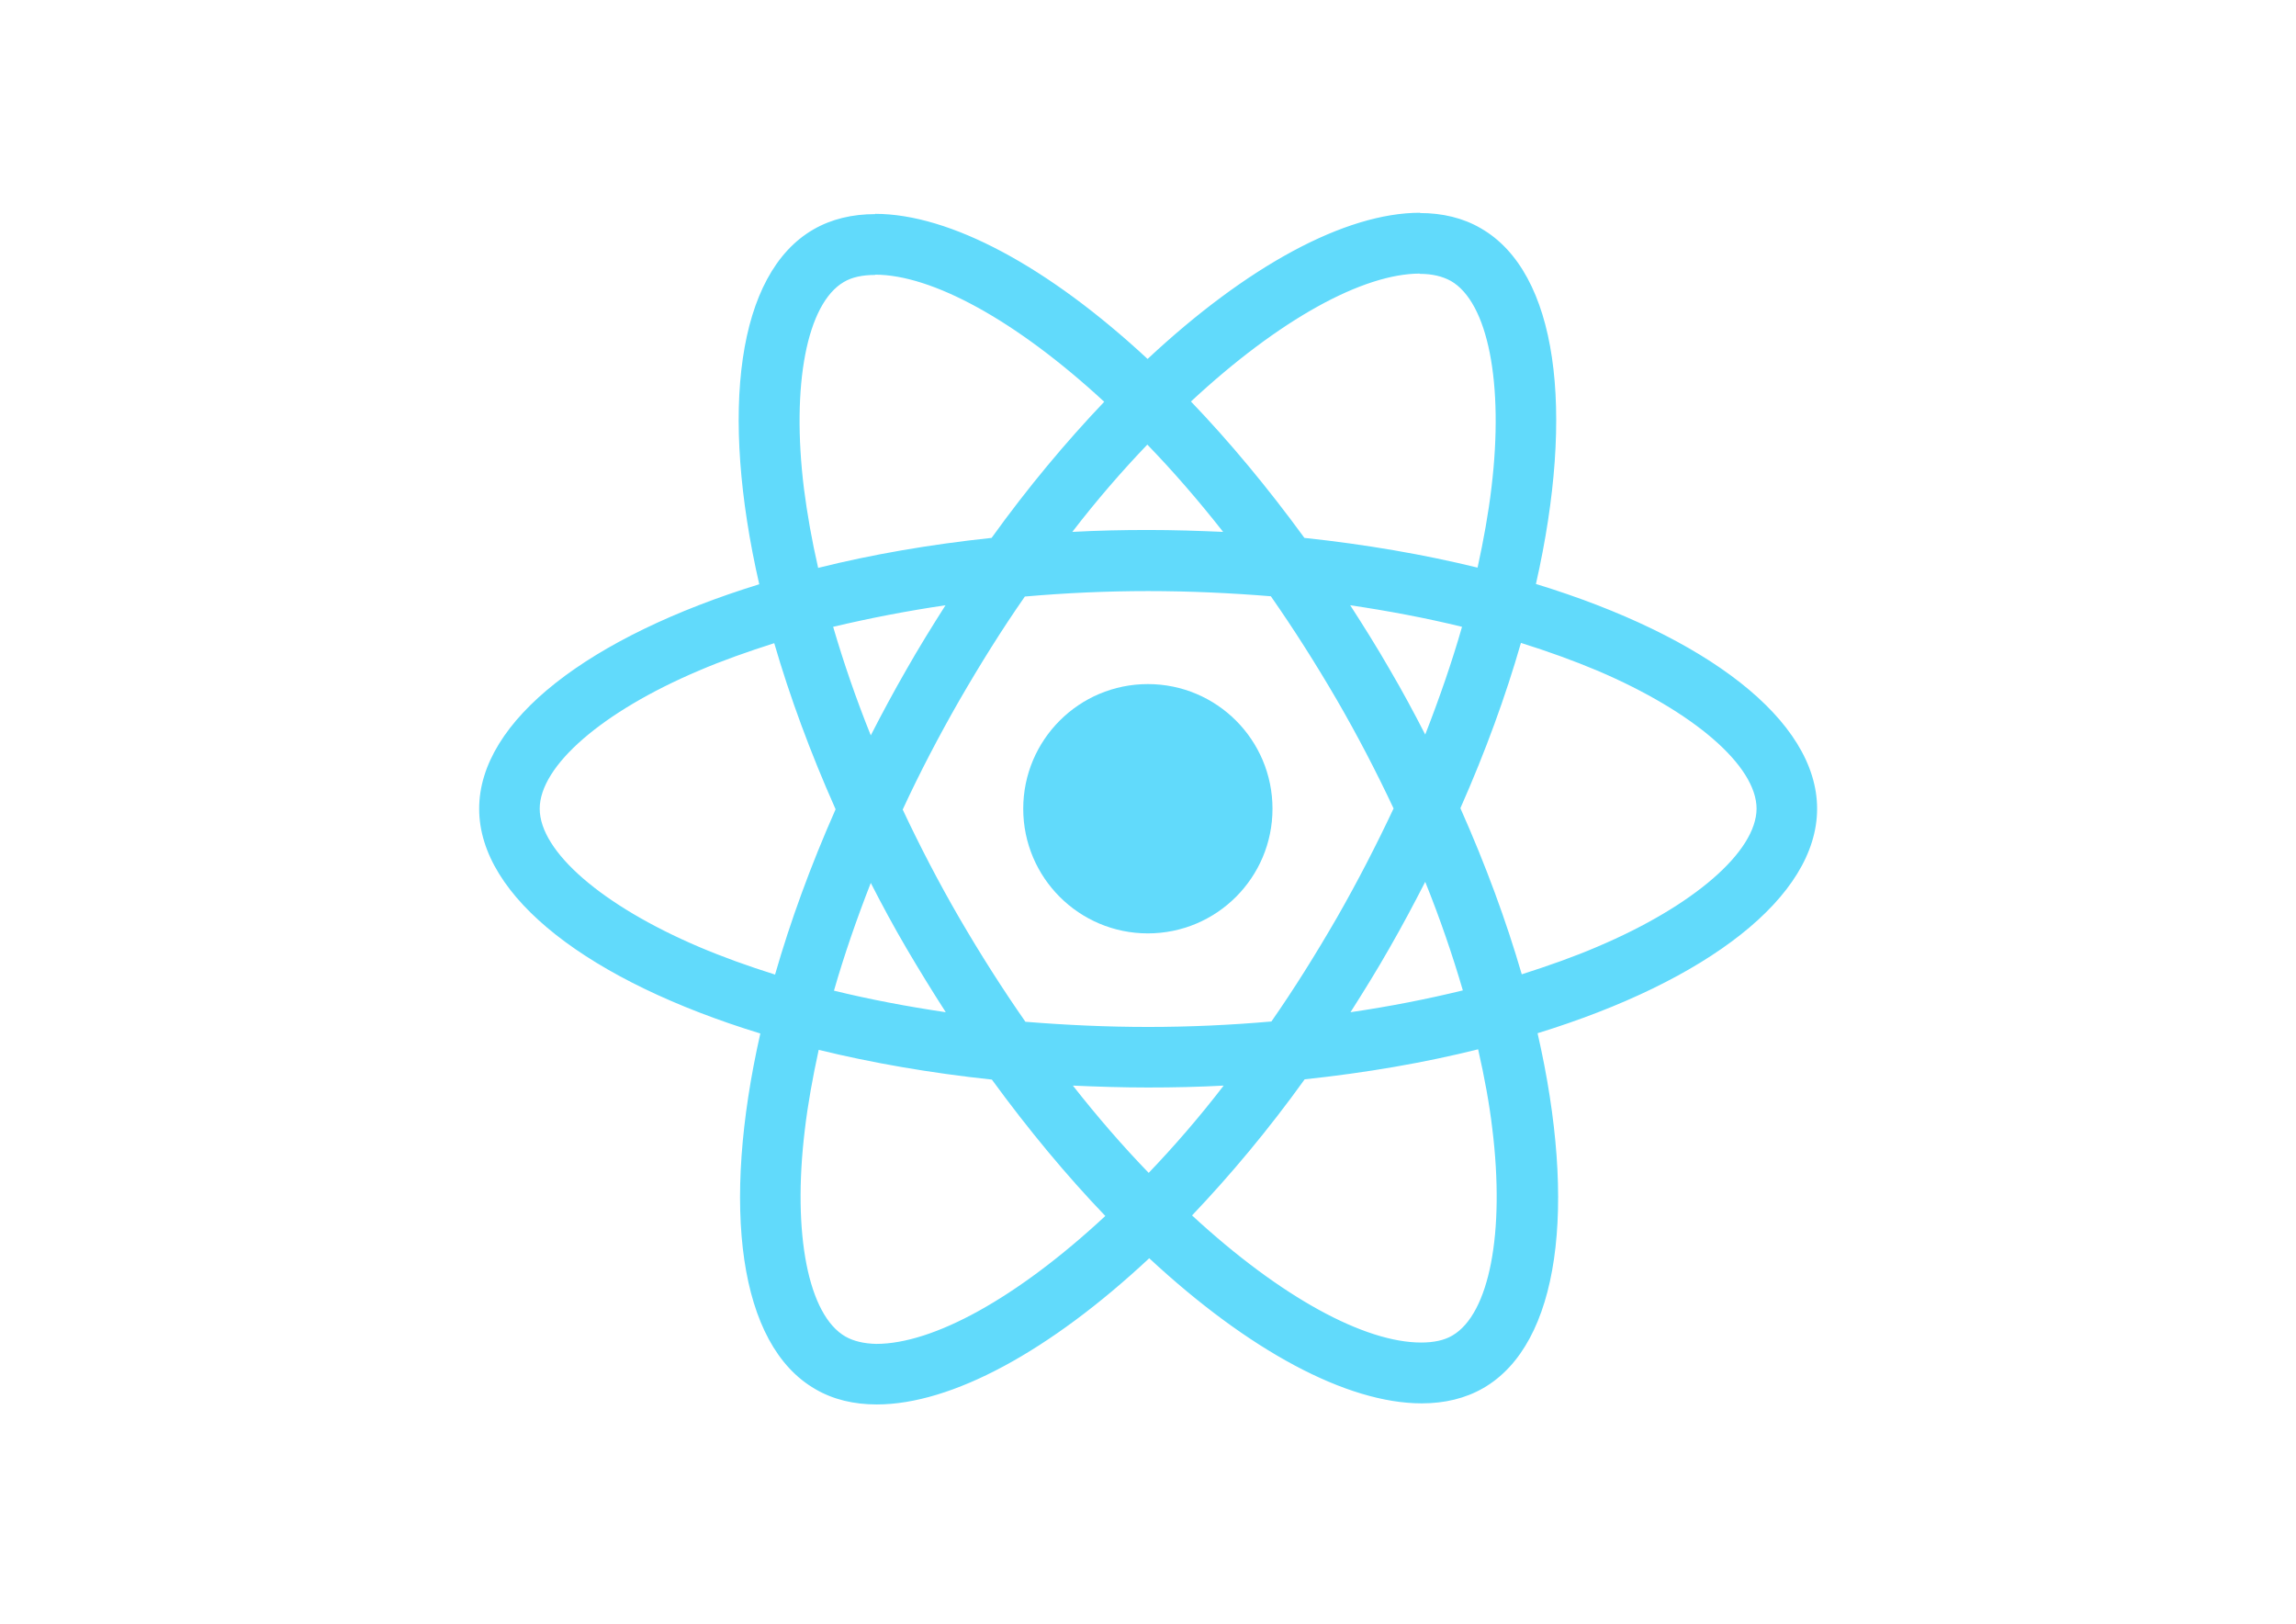
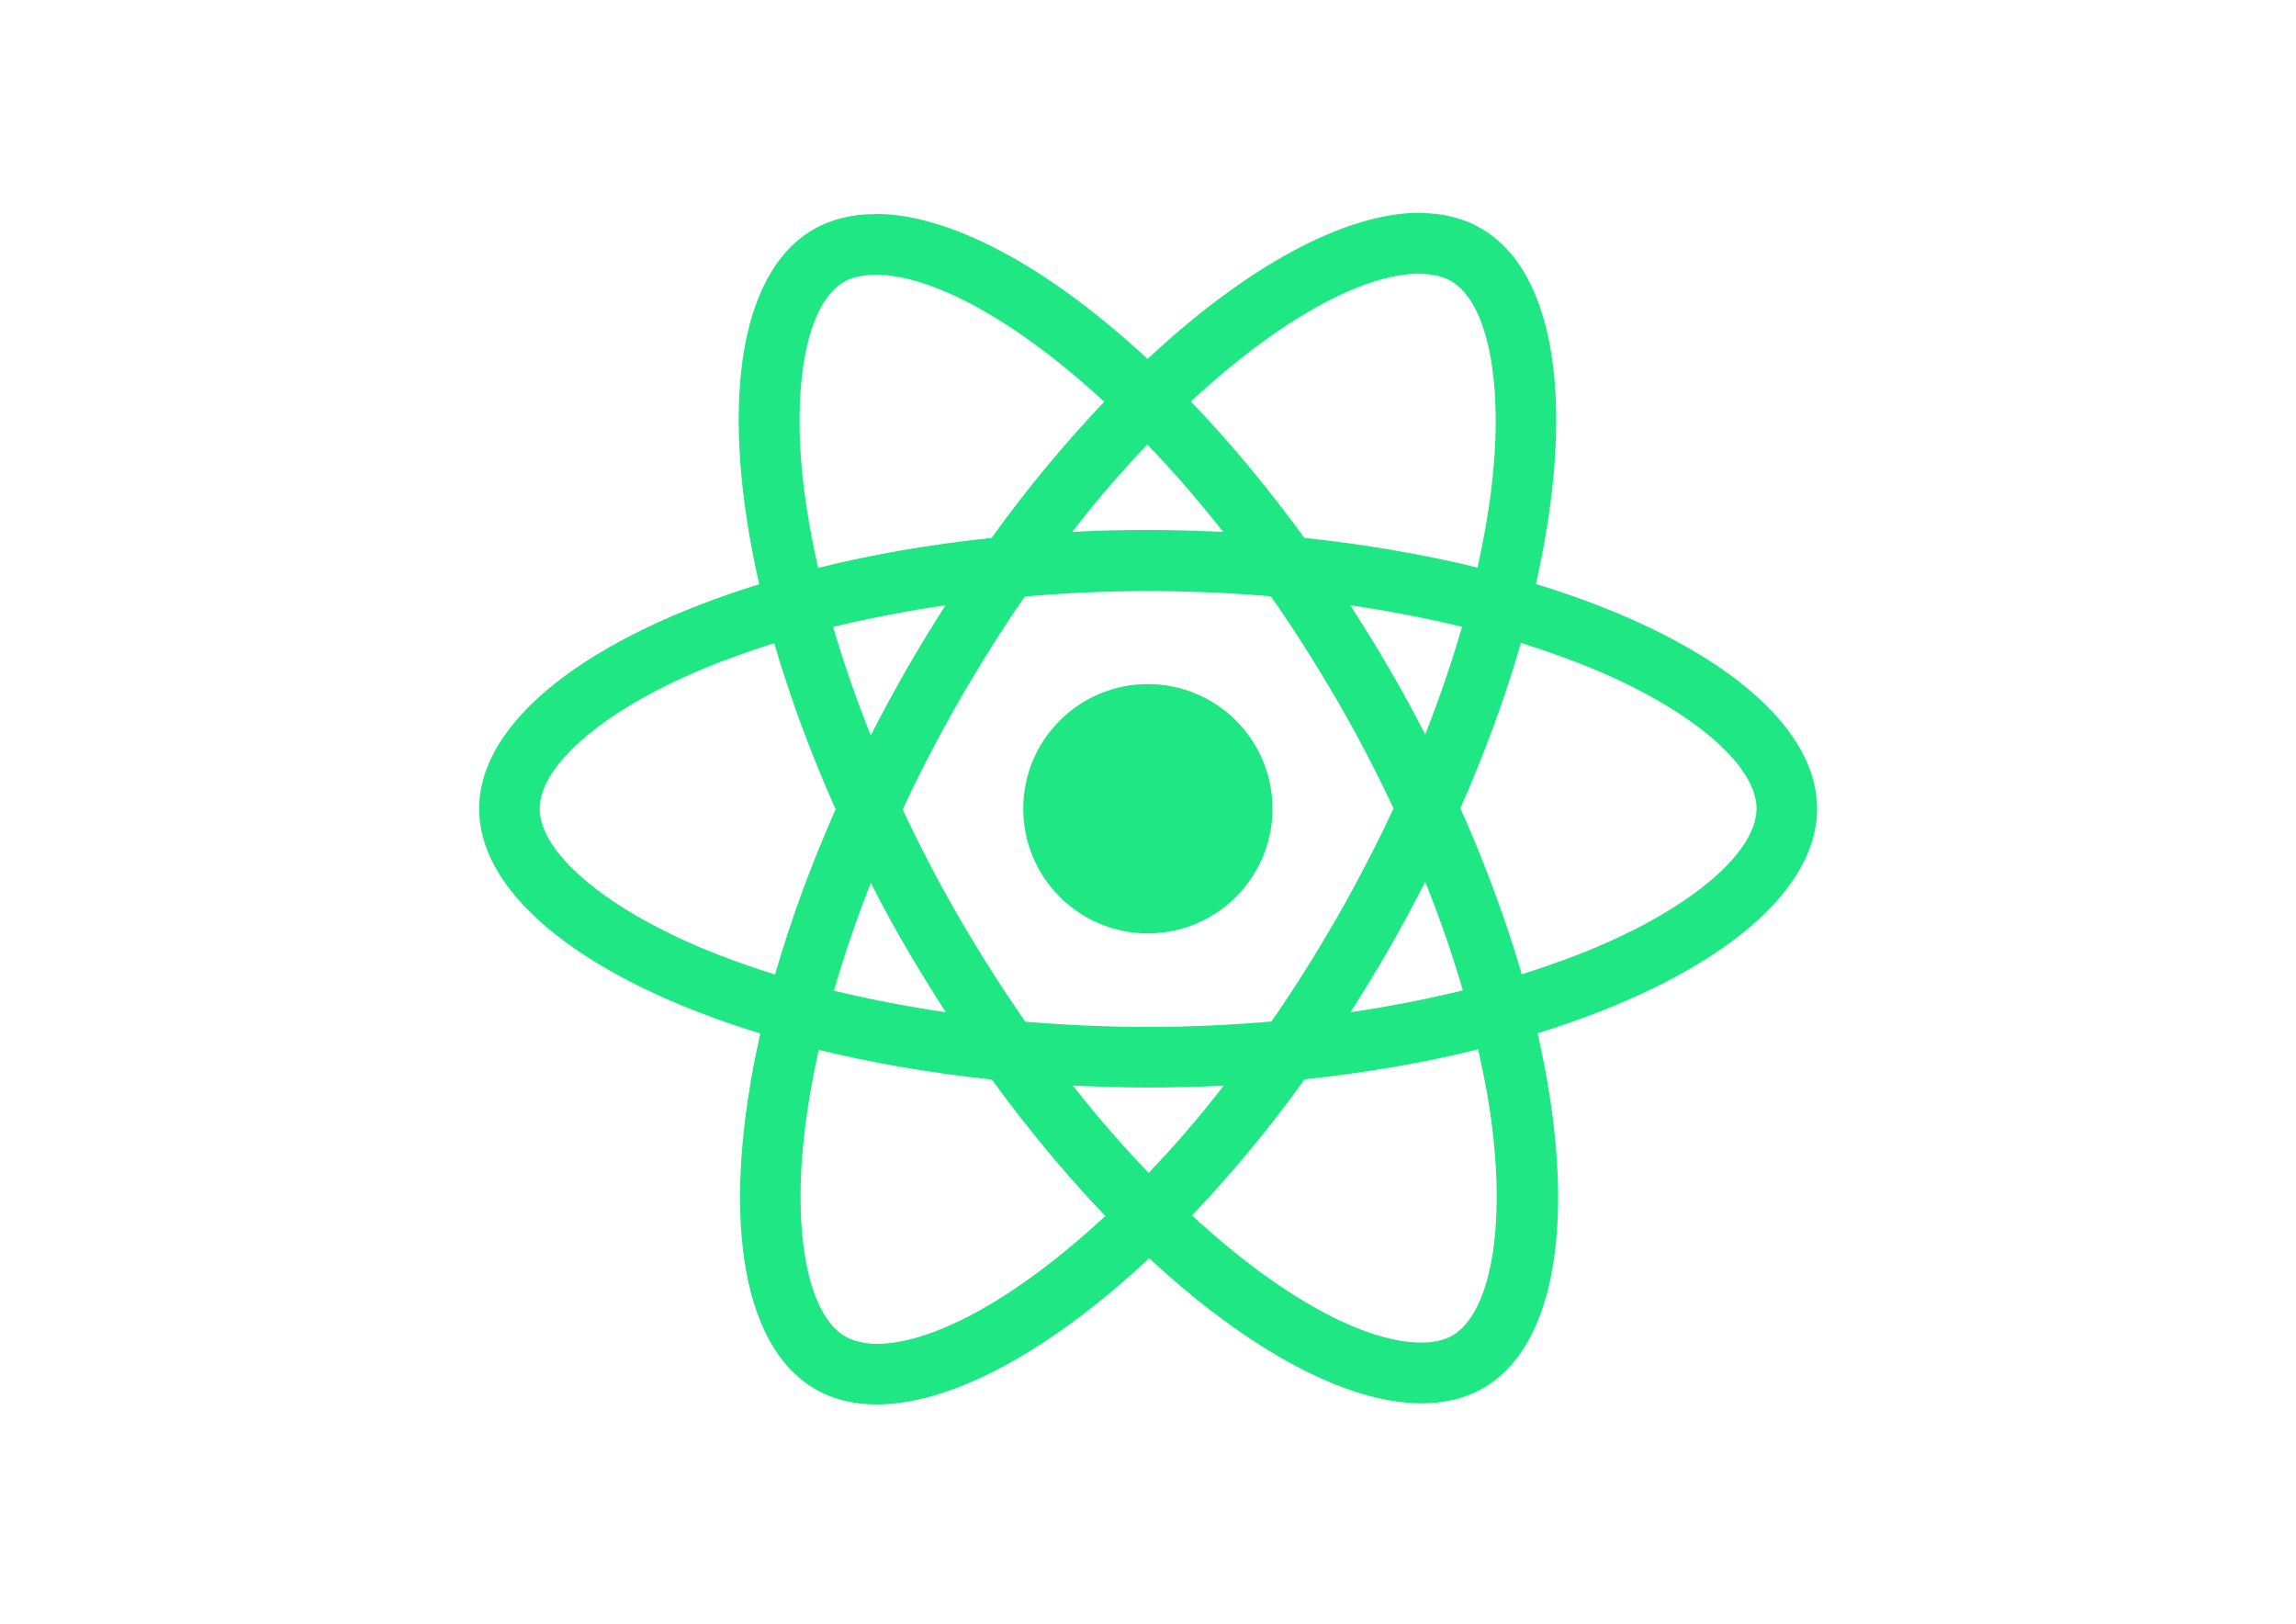
<svg xmlns="http://www.w3.org/2000/svg" viewBox="0 0 841.9 595.3">
-   <g fill="#61DAFB">
+   <g fill="#1fe783">
    <path d="M666.3 296.5c0-32.5-40.7-63.3-103.1-82.4 14.4-63.6 8-114.2-20.2-130.4-6.5-3.8-14.1-5.6-22.4-5.6v22.3c4.6 0 8.3.9 11.4 2.6 13.6 7.8 19.5 37.5 14.9 75.7-1.1 9.4-2.9 19.3-5.1 29.4-19.6-4.8-41-8.5-63.5-10.9-13.5-18.5-27.5-35.3-41.6-50 32.6-30.3 63.2-46.9 84-46.9V78c-27.5 0-63.5 19.6-99.9 53.6-36.4-33.8-72.4-53.2-99.9-53.2v22.3c20.7 0 51.4 16.5 84 46.6-14 14.7-28 31.4-41.3 49.9-22.6 2.4-44 6.1-63.6 11-2.3-10-4-19.7-5.2-29-4.7-38.2 1.1-67.9 14.6-75.8 3-1.8 6.9-2.6 11.5-2.6V78.5c-8.4 0-16 1.8-22.6 5.6-28.1 16.2-34.4 66.7-19.9 130.1-62.2 19.2-102.7 49.9-102.7 82.3 0 32.5 40.7 63.3 103.1 82.4-14.4 63.6-8 114.2 20.2 130.4 6.5 3.8 14.1 5.6 22.5 5.6 27.5 0 63.5-19.6 99.9-53.6 36.4 33.8 72.4 53.2 99.9 53.2 8.4 0 16-1.8 22.6-5.6 28.1-16.2 34.4-66.7 19.9-130.1 62-19.1 102.5-49.9 102.5-82.3zm-130.2-66.7c-3.7 12.9-8.3 26.2-13.5 39.5-4.1-8-8.4-16-13.1-24-4.6-8-9.5-15.8-14.4-23.4 14.2 2.1 27.9 4.7 41 7.9zm-45.8 106.5c-7.8 13.5-15.8 26.3-24.1 38.2-14.9 1.3-30 2-45.2 2-15.1 0-30.2-.7-45-1.9-8.3-11.9-16.4-24.6-24.2-38-7.6-13.1-14.5-26.4-20.8-39.8 6.2-13.4 13.2-26.8 20.7-39.9 7.8-13.5 15.8-26.3 24.1-38.2 14.9-1.3 30-2 45.2-2 15.1 0 30.2.7 45 1.9 8.3 11.9 16.4 24.6 24.2 38 7.6 13.1 14.5 26.4 20.8 39.8-6.3 13.4-13.2 26.8-20.7 39.9zm32.3-13c5.4 13.4 10 26.8 13.8 39.8-13.1 3.2-26.9 5.9-41.2 8 4.9-7.7 9.8-15.6 14.4-23.7 4.6-8 8.9-16.1 13-24.1zM421.2 430c-9.3-9.6-18.6-20.3-27.8-32 9 .4 18.2.7 27.5.7 9.4 0 18.7-.2 27.8-.7-9 11.7-18.3 22.4-27.5 32zm-74.4-58.9c-14.2-2.1-27.9-4.7-41-7.9 3.7-12.9 8.3-26.2 13.5-39.5 4.1 8 8.4 16 13.1 24 4.7 8 9.5 15.8 14.4 23.4zM420.7 163c9.3 9.6 18.6 20.3 27.8 32-9-.4-18.2-.7-27.5-.7-9.4 0-18.7.2-27.8.7 9-11.7 18.3-22.4 27.5-32zm-74 58.9c-4.9 7.7-9.8 15.6-14.4 23.7-4.6 8-8.9 16-13 24-5.4-13.4-10-26.8-13.8-39.8 13.1-3.1 26.9-5.8 41.2-7.9zm-90.5 125.2c-35.4-15.1-58.3-34.9-58.3-50.6 0-15.7 22.9-35.6 58.3-50.6 8.6-3.7 18-7 27.7-10.1 5.7 19.6 13.2 40 22.5 60.9-9.2 20.8-16.6 41.1-22.2 60.6-9.9-3.1-19.3-6.5-28-10.2zM310 490c-13.6-7.8-19.5-37.5-14.9-75.7 1.1-9.4 2.9-19.3 5.1-29.4 19.6 4.8 41 8.5 63.5 10.9 13.5 18.5 27.5 35.3 41.6 50-32.6 30.3-63.2 46.9-84 46.9-4.5-.1-8.3-1-11.3-2.7zm237.2-76.2c4.7 38.2-1.1 67.9-14.6 75.8-3 1.8-6.9 2.6-11.5 2.6-20.7 0-51.4-16.5-84-46.6 14-14.7 28-31.4 41.3-49.9 22.6-2.4 44-6.1 63.6-11 2.3 10.1 4.1 19.8 5.2 29.1zm38.5-66.7c-8.6 3.7-18 7-27.7 10.1-5.7-19.6-13.2-40-22.5-60.9 9.2-20.8 16.6-41.1 22.2-60.6 9.9 3.1 19.3 6.5 28.1 10.2 35.4 15.1 58.3 34.9 58.3 50.6-.1 15.7-23 35.6-58.4 50.6zM320.8 78.4z" />
    <circle cx="420.9" cy="296.5" r="45.7" />
    <path d="M520.5 78.1z" />
  </g>
</svg>
